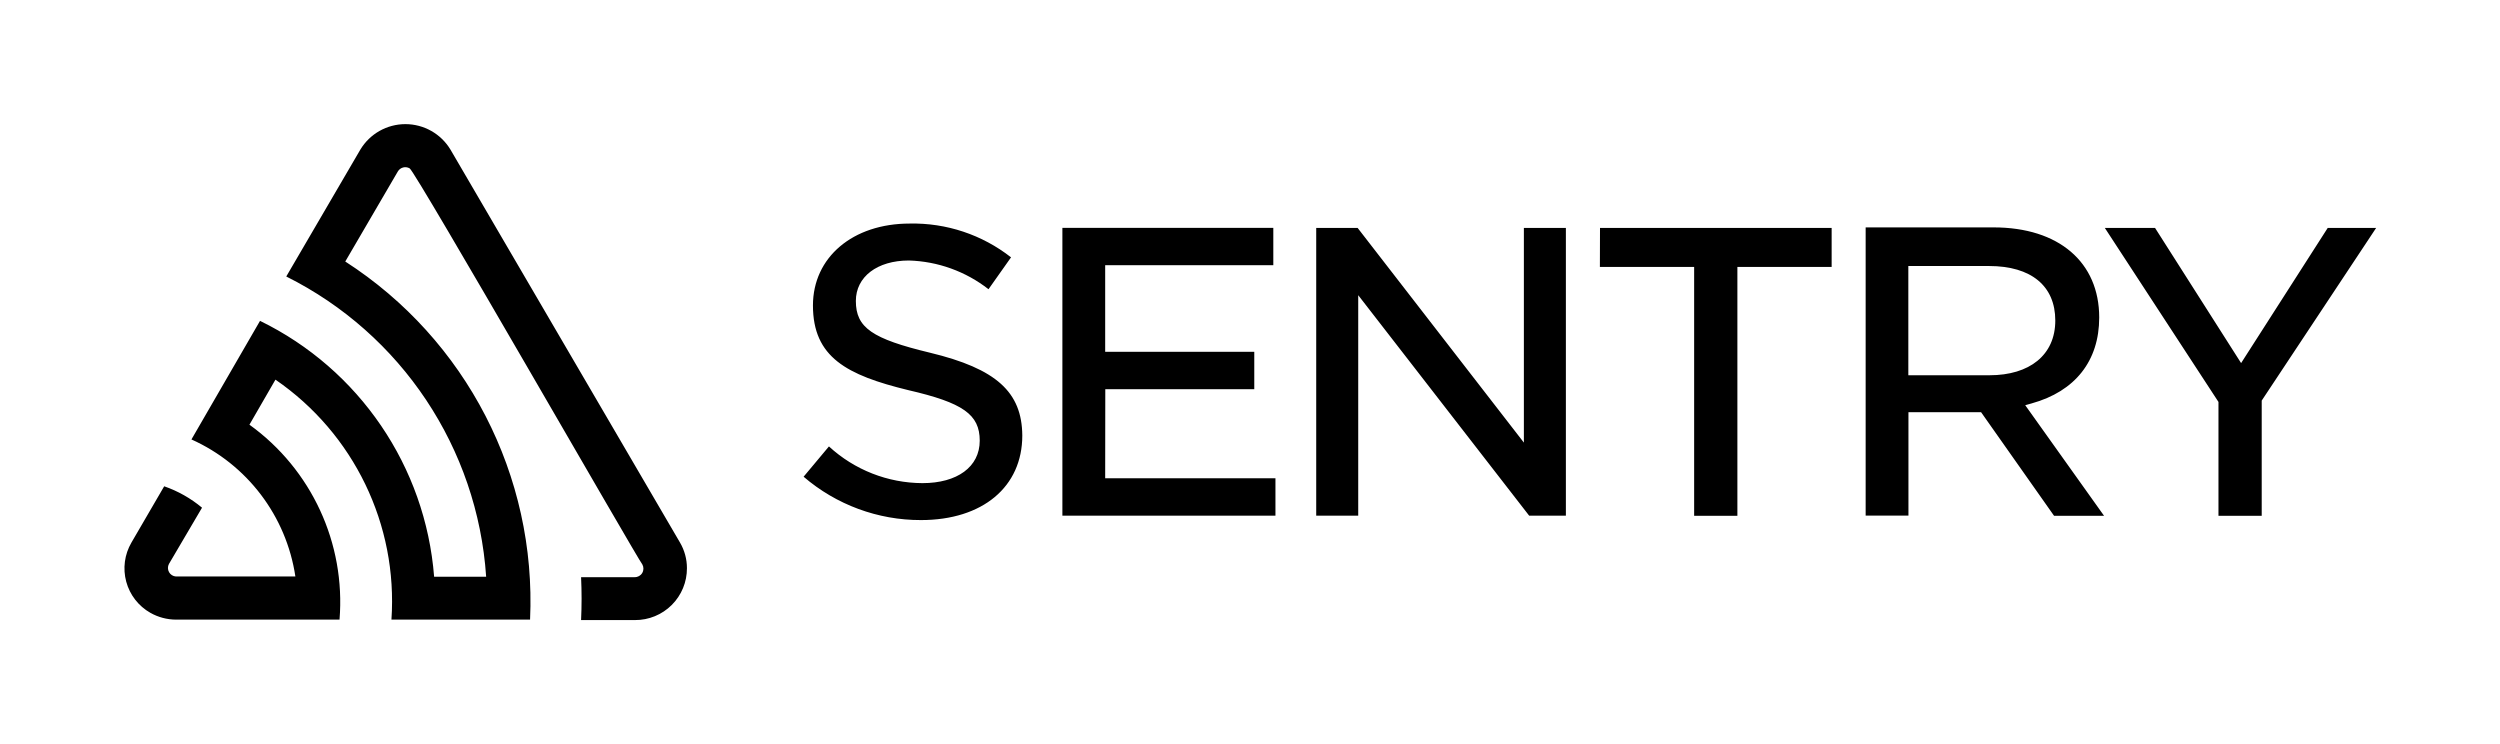
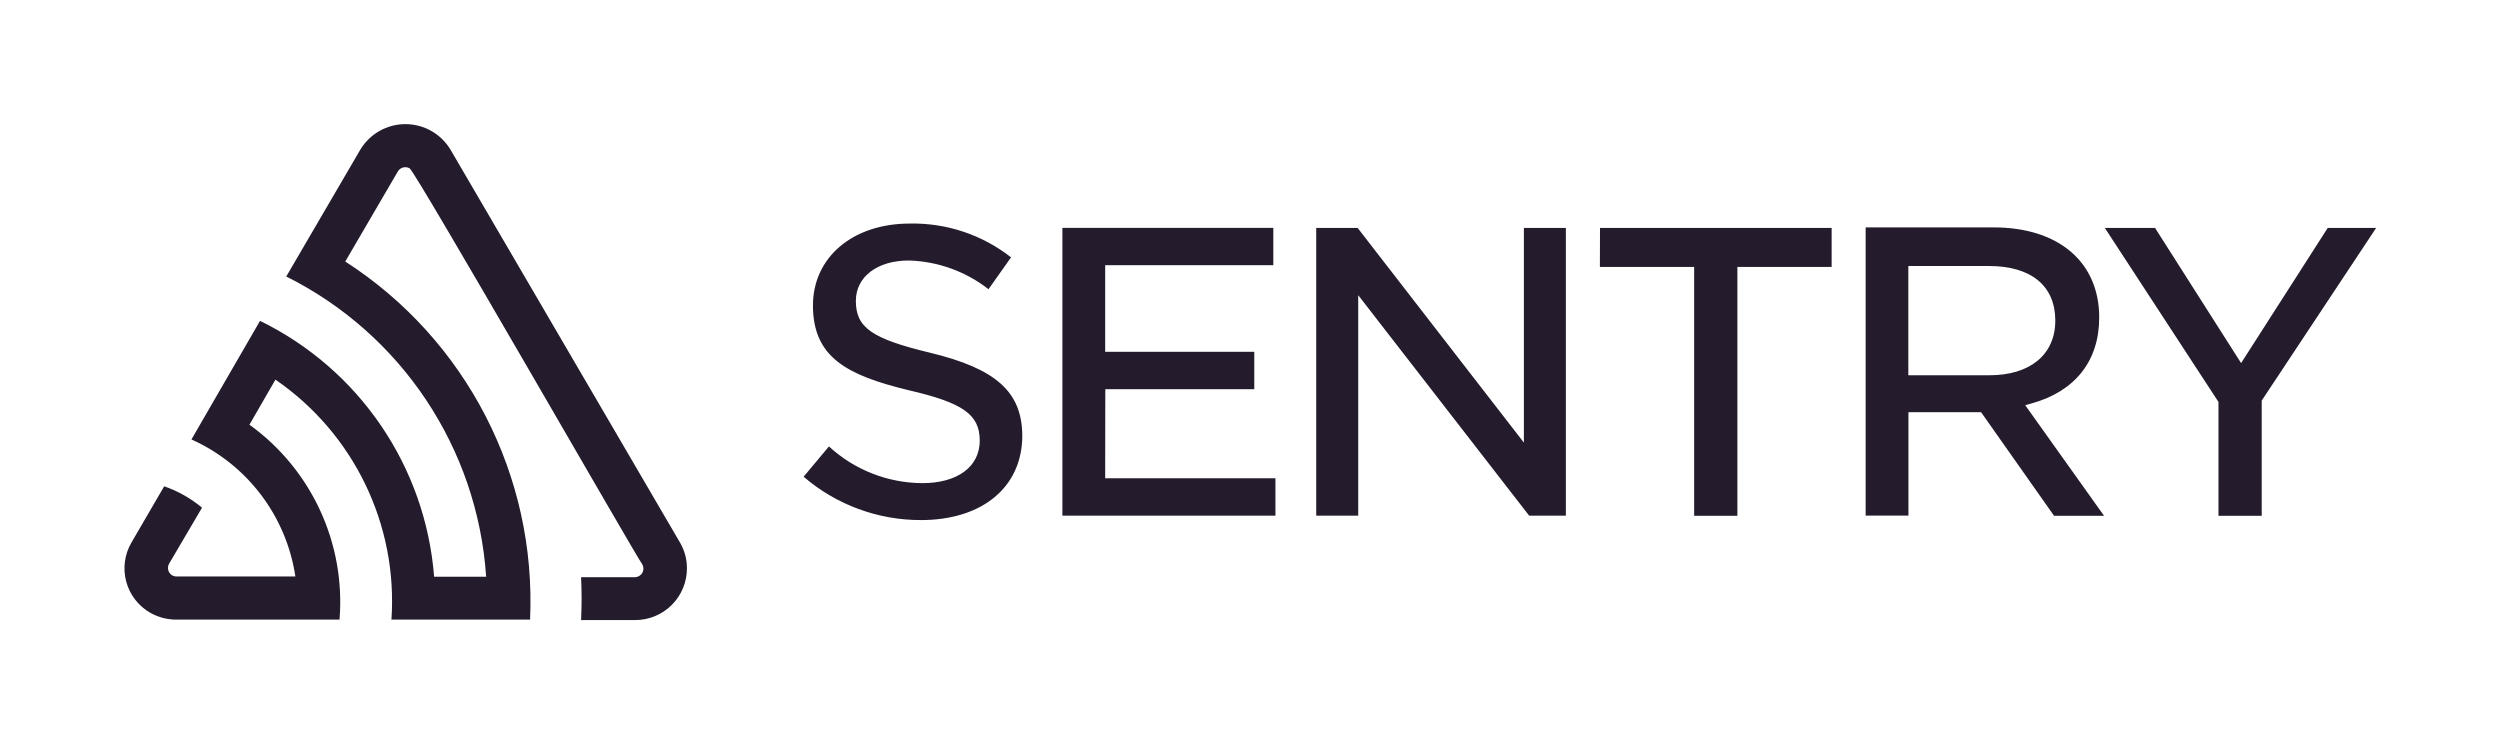
<svg xmlns="http://www.w3.org/2000/svg" viewBox="0 0 222 66" width="400" height="119">
-   <path fill="#000000" d="M40 13.26a4.67 4.67 0 00-8 0l-6.58 11.27a32.21 32.21 0 0117.75 26.66h-4.62a27.68 27.68 0 00-15.46-22.72L17 39a15.92 15.92 0 019.23 12.17H15.62a.76.76 0 01-.62-1.11l2.94-5a10.74 10.74 0 00-3.36-1.9l-2.91 5a4.54 4.54 0 001.69 6.24 4.66 4.66 0 002.26.6h14.53a19.4 19.4 0 00-8-17.31l2.31-4A23.87 23.87 0 0134.76 55h12.31a35.88 35.88 0 00-16.41-31.8l4.67-8a.77.77 0 011.05-.27c.53.29 20.29 34.77 20.66 35.17a.76.76 0 01-.68 1.13H51.6q.09 1.91 0 3.81h4.78A4.59 4.59 0 0061 50.43a4.49 4.49 0 00-.62-2.28zm95.32 26.02l-14.76-19.06h-3.68v25.55h3.73V26.19l15.18 19.58h3.26V20.22h-3.73zm-37.17-4.74h13.23v-3.32H98.14v-7.69h14.93v-3.32H94.34v25.56h18.92v-3.32H98.14zM82.59 31.3C77.44 30.06 76 29.08 76 26.7c0-2.14 1.89-3.59 4.71-3.59a12.06 12.06 0 017.07 2.55l2-2.83a14.1 14.1 0 00-9-3c-5.06 0-8.59 3-8.59 7.27 0 4.6 3 6.19 8.46 7.52 4.86 1.12 6.35 2.16 6.35 4.49s-2 3.77-5.09 3.77a12.34 12.34 0 01-8.3-3.26l-2.25 2.69a15.94 15.94 0 0010.42 3.85c5.48 0 9-2.95 9-7.51-.03-3.86-2.31-5.93-8.19-7.35zM206.7 20.22l-7.69 12-7.64-12h-4.46L197 35.67v10.11h3.84V35.55L211 20.22zm-64.63 3.46h8.37v22.1h3.84v-22.1h8.37v-3.46h-20.57zm38.34 12.12c3.86-1.07 6-3.77 6-7.63 0-4.91-3.59-8-9.38-8h-11.36v25.59h3.8v-9.18h6.45l6.48 9.2h4.44l-7-9.82zm-10.95-2.5v-9.7h7.17c3.74 0 5.88 1.77 5.88 4.84s-2.29 4.86-5.84 4.86z" />
+   <path fill="#241c2c" d="M40 13.26a4.67 4.67 0 00-8 0l-6.58 11.27a32.21 32.21 0 0117.75 26.66h-4.62a27.68 27.68 0 00-15.46-22.72L17 39a15.92 15.92 0 019.23 12.17H15.62a.76.76 0 01-.62-1.11l2.94-5a10.74 10.74 0 00-3.36-1.9l-2.91 5a4.54 4.54 0 001.69 6.24 4.66 4.66 0 002.26.6h14.53a19.4 19.4 0 00-8-17.31l2.31-4A23.87 23.87 0 0134.76 55h12.31a35.88 35.88 0 00-16.41-31.8l4.67-8a.77.77 0 011.05-.27c.53.29 20.29 34.77 20.66 35.17a.76.76 0 01-.68 1.13H51.6q.09 1.91 0 3.81h4.78A4.59 4.59 0 0061 50.43a4.49 4.49 0 00-.62-2.28zm95.32 26.02l-14.76-19.06h-3.68v25.55h3.73V26.19l15.18 19.58h3.26V20.22h-3.73zm-37.17-4.74h13.23v-3.32H98.14v-7.69h14.93v-3.32H94.34v25.56h18.92v-3.32H98.14zM82.59 31.3C77.44 30.06 76 29.08 76 26.7c0-2.14 1.89-3.59 4.71-3.59a12.06 12.06 0 017.07 2.55l2-2.83a14.1 14.1 0 00-9-3c-5.06 0-8.59 3-8.59 7.27 0 4.6 3 6.19 8.46 7.52 4.86 1.12 6.35 2.16 6.35 4.49s-2 3.77-5.09 3.77a12.34 12.34 0 01-8.3-3.26l-2.25 2.69a15.94 15.94 0 0010.42 3.85c5.48 0 9-2.95 9-7.51-.03-3.86-2.31-5.93-8.19-7.35zM206.7 20.22l-7.69 12-7.64-12h-4.46L197 35.67v10.11h3.84V35.55L211 20.22zm-64.63 3.46h8.37v22.1h3.84v-22.1h8.37v-3.46h-20.57zm38.34 12.12c3.86-1.07 6-3.77 6-7.63 0-4.91-3.59-8-9.38-8h-11.36v25.59h3.8v-9.18h6.45l6.48 9.2h4.44l-7-9.82zm-10.95-2.5v-9.7h7.17c3.74 0 5.88 1.77 5.88 4.84s-2.29 4.86-5.84 4.86z" />
</svg>
